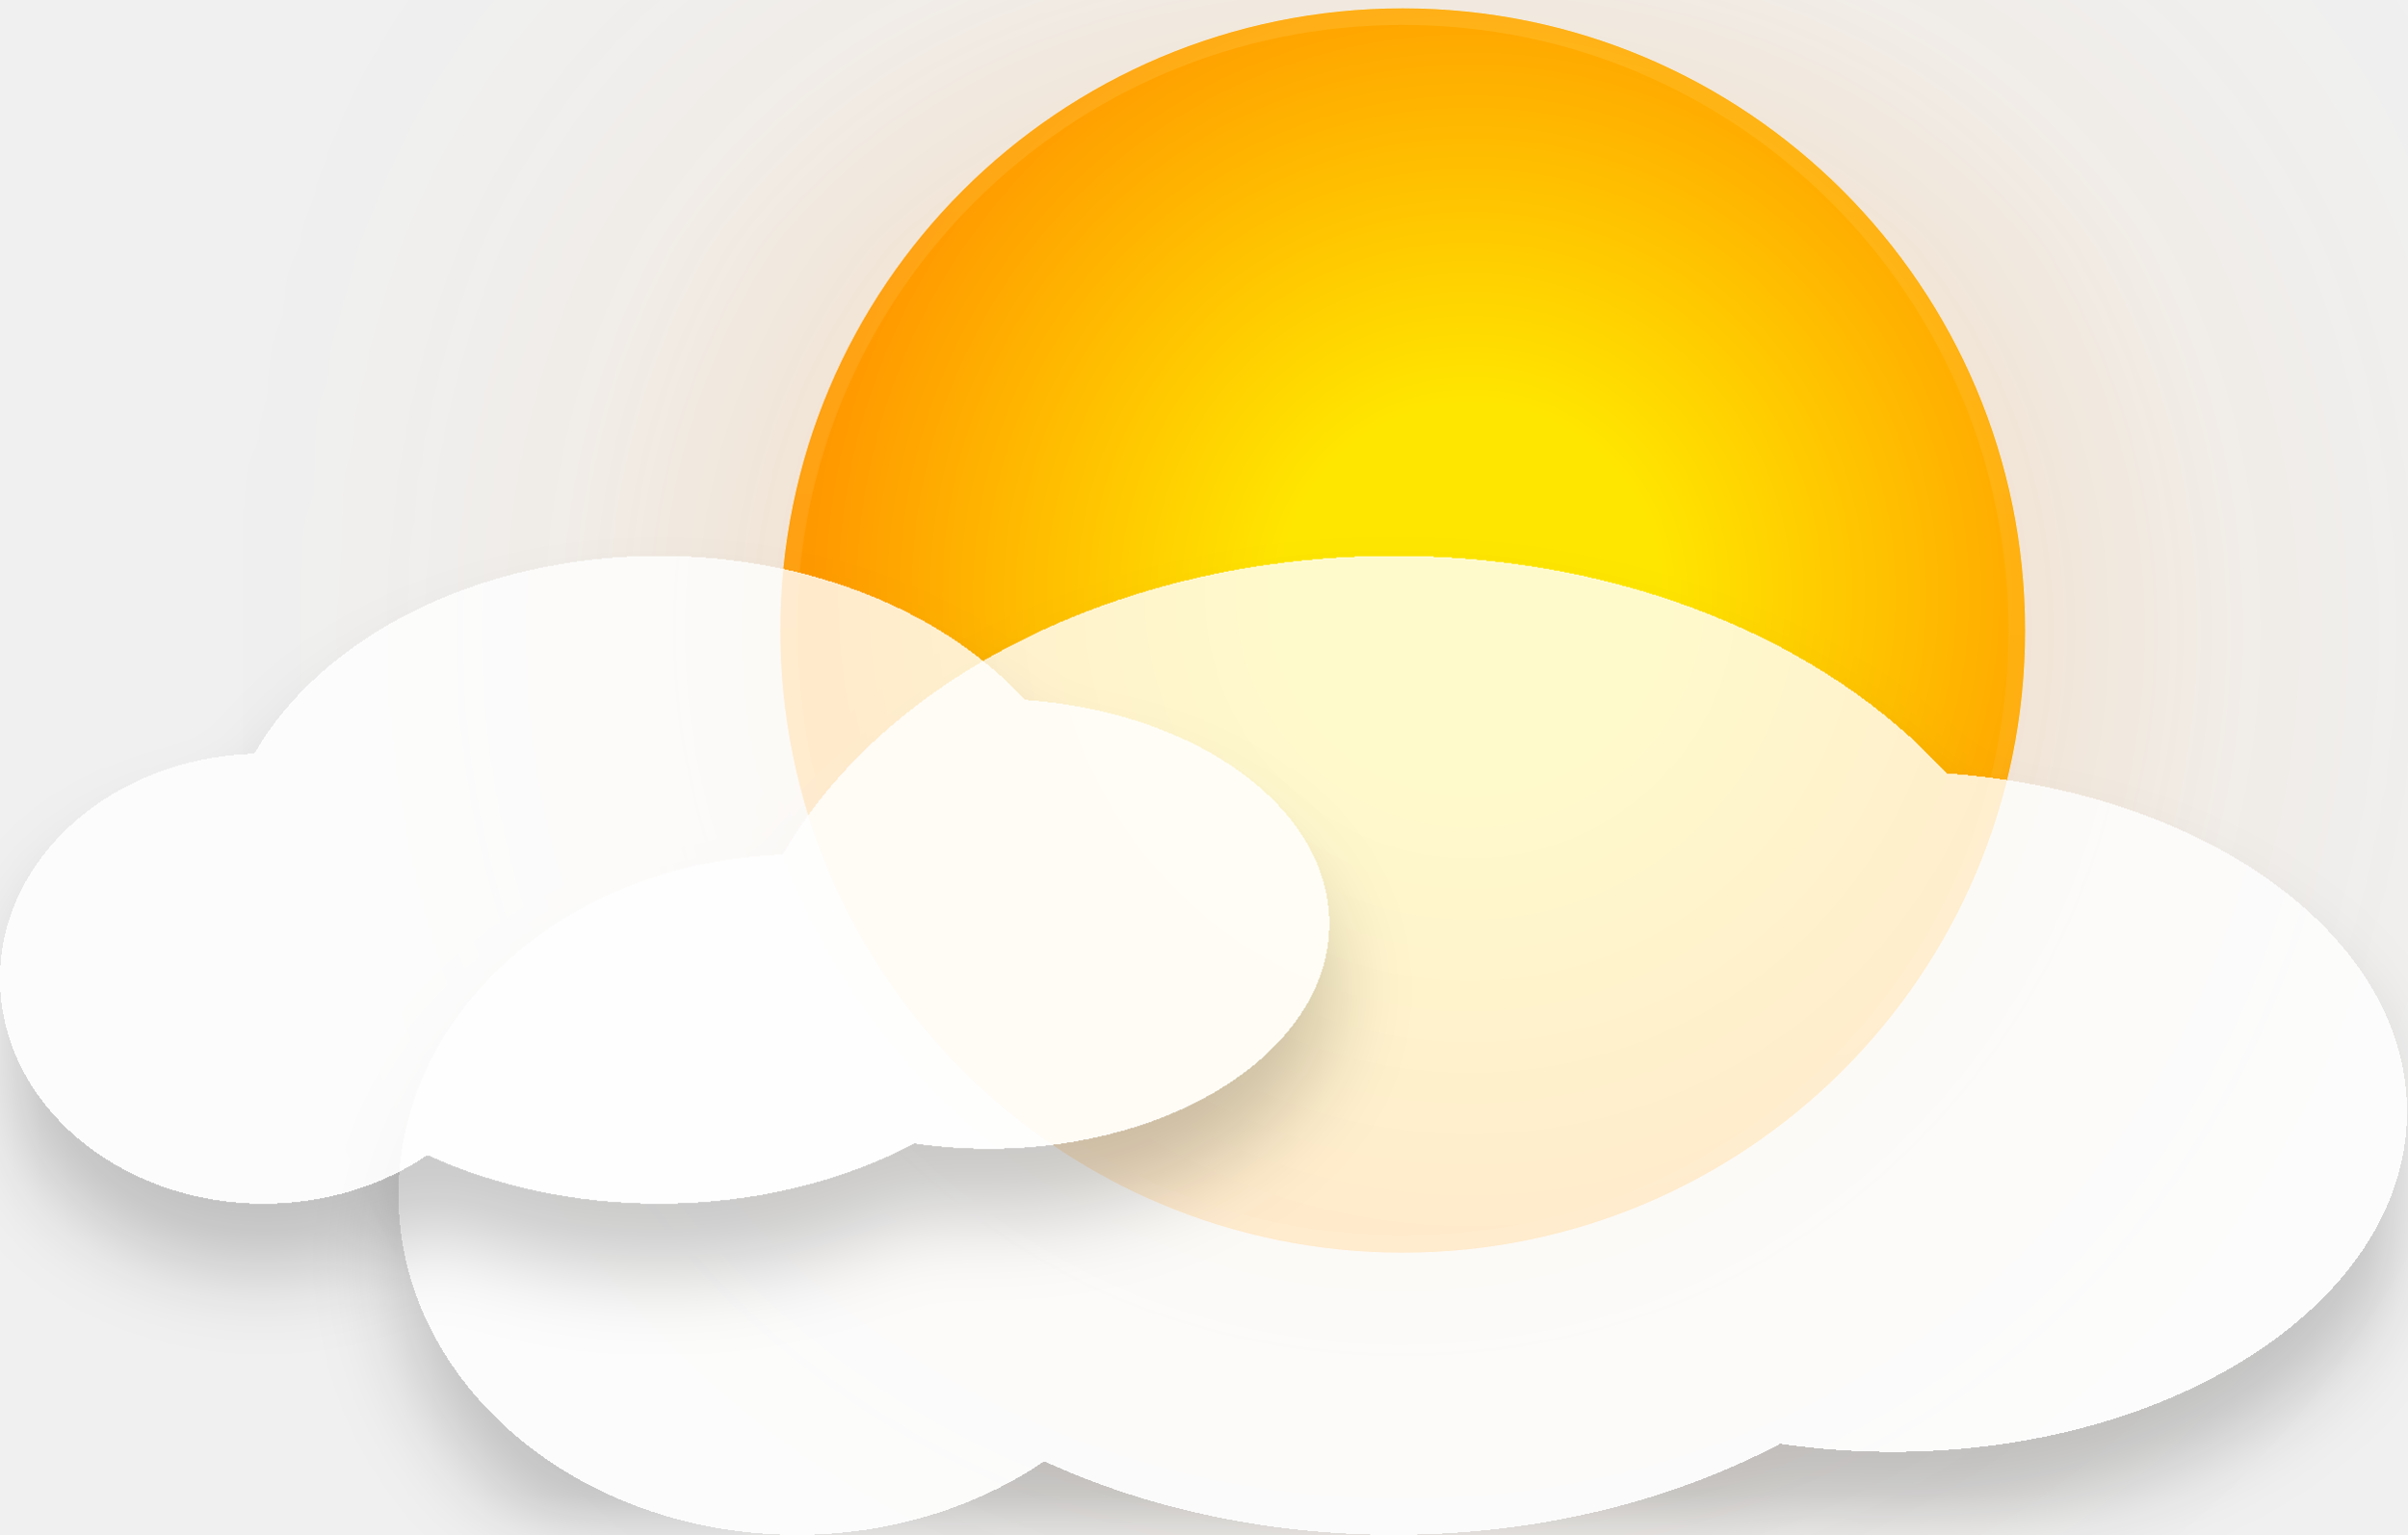
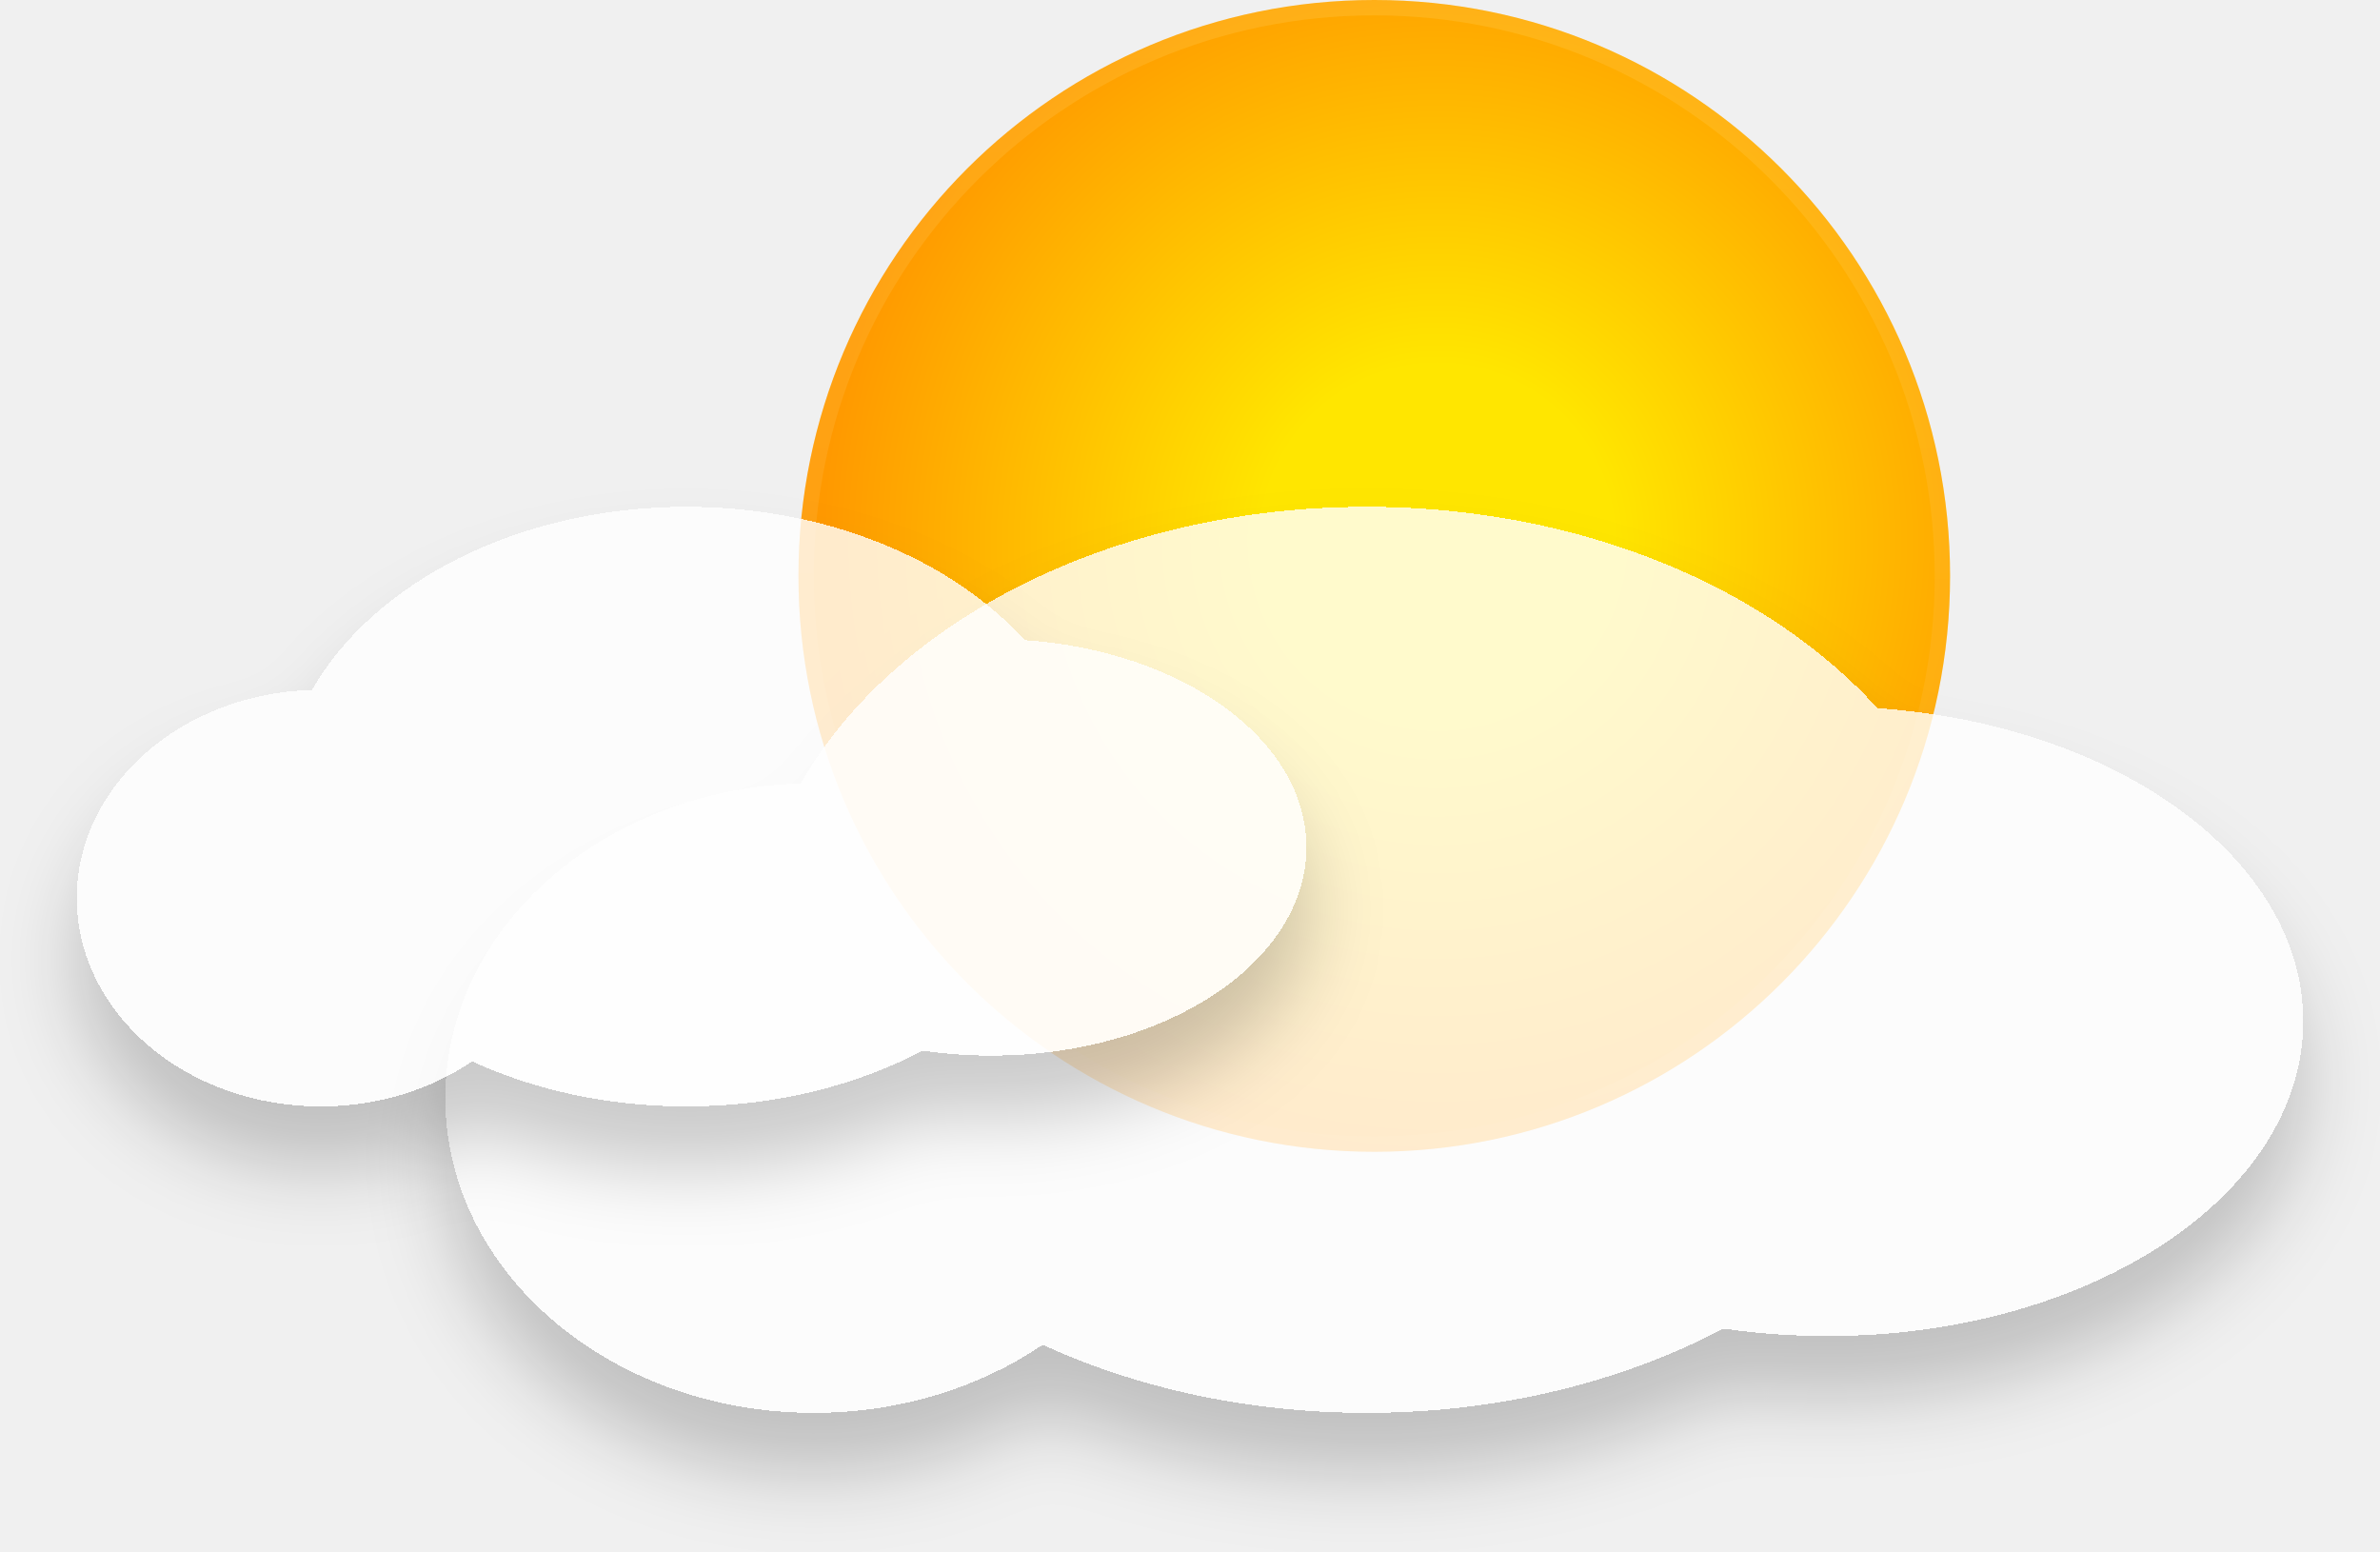
- <svg xmlns="http://www.w3.org/2000/svg" fill="none" viewBox="5 49.5 145 92.5">
-   <g filter="url(#filter0_d_12_371)">
-     <circle cx="89.5" cy="87.5" r="37.5" fill="url(#paint0_radial_12_371)" />
-     <circle cx="89.5" cy="87.5" r="37" stroke="url(#paint1_linear_12_371)" stroke-opacity="0.15" />
+ <svg xmlns="http://www.w3.org/2000/svg" width="155" height="101" viewBox="0 0 155 101" fill="none">
+   <circle cx="89.5" cy="37.5" r="37.5" fill="url(#paint0_radial_12_371)" />
+   <circle cx="89.5" cy="37.5" r="37" stroke="url(#paint1_linear_12_371)" stroke-opacity="0.15" />
+   <g filter="url(#filter0_bd_12_371)">
+     <path fill-rule="evenodd" clip-rule="evenodd" d="M112.243 86.512C105.692 89.967 97.668 92 89 92C81.257 92 74.029 90.378 67.905 87.569C63.811 90.343 58.632 92 53 92C39.745 92 29 82.822 29 71.5C29 60.422 39.287 51.397 52.146 51.013C58.22 40.427 72.434 33 89 33C102.869 33 115.09 38.206 122.265 46.112C137.851 47.191 150 55.907 150 66.5C150 77.822 136.121 87 119 87C116.679 87 114.418 86.831 112.243 86.512Z" fill="white" fill-opacity="0.8" shape-rendering="crispEdges" />
  </g>
  <g filter="url(#filter1_bd_12_371)">
-     <path fill-rule="evenodd" clip-rule="evenodd" d="M112.243 136.512C105.692 139.967 97.668 142 89 142C81.257 142 74.029 140.378 67.905 137.569C63.811 140.343 58.632 142 53 142C39.745 142 29 132.822 29 121.5C29 110.422 39.287 101.397 52.146 101.013C58.22 90.427 72.434 83 89 83C102.869 83 115.09 88.206 122.265 96.112C137.851 97.191 150 105.907 150 116.5C150 127.822 136.121 137 119 137C116.679 137 114.418 136.831 112.243 136.512Z" fill="white" fill-opacity="0.8" shape-rendering="crispEdges" />
-   </g>
-   <g filter="url(#filter2_bd_12_371)">
-     <path fill-rule="evenodd" clip-rule="evenodd" d="M60.092 118.415C55.757 120.702 50.446 122.048 44.709 122.048C39.585 122.048 34.801 120.974 30.748 119.115C28.038 120.951 24.611 122.048 20.884 122.048C12.111 122.048 5 115.973 5 108.48C5 101.149 11.808 95.175 20.319 94.921C24.338 87.915 33.745 83 44.709 83C53.888 83 61.976 86.445 66.725 91.678C77.04 92.392 85.081 98.161 85.081 105.171C85.081 112.664 75.895 118.738 64.564 118.738C63.028 118.738 61.532 118.627 60.092 118.415Z" fill="white" fill-opacity="0.8" shape-rendering="crispEdges" />
+     <path fill-rule="evenodd" clip-rule="evenodd" d="M60.092 68.415C55.757 70.702 50.446 72.048 44.709 72.048C39.585 72.048 34.801 70.974 30.748 69.115C28.038 70.951 24.611 72.048 20.884 72.048C12.111 72.048 5 65.973 5 58.48C5 51.149 11.808 45.175 20.319 44.921C24.338 37.916 33.745 33 44.709 33C53.888 33 61.976 36.445 66.725 41.678C77.04 42.392 85.081 48.161 85.081 55.171C85.081 62.664 75.895 68.739 64.564 68.739C63.028 68.739 61.532 68.627 60.092 68.415Z" fill="white" fill-opacity="0.8" shape-rendering="crispEdges" />
  </g>
  <defs>
-     <filter id="filter0_d_12_371" x="2" y="0" width="175" height="175" filterUnits="userSpaceOnUse" color-interpolation-filters="sRGB">
-       <feFlood flood-opacity="0" result="BackgroundImageFix" />
-       <feColorMatrix in="SourceAlpha" type="matrix" values="0 0 0 0 0 0 0 0 0 0 0 0 0 0 0 0 0 0 127 0" result="hardAlpha" />
-       <feOffset />
-       <feGaussianBlur stdDeviation="25" />
-       <feComposite in2="hardAlpha" operator="out" />
-       <feColorMatrix type="matrix" values="0 0 0 0 1 0 0 0 0 0.54 0 0 0 0 0 0 0 0 0.25 0" />
-       <feBlend mode="normal" in2="BackgroundImageFix" result="effect1_dropShadow_12_371" />
-       <feBlend mode="normal" in="SourceGraphic" in2="effect1_dropShadow_12_371" result="shape" />
-     </filter>
-     <filter id="filter1_bd_12_371" x="23" y="77" width="133" height="74" filterUnits="userSpaceOnUse" color-interpolation-filters="sRGB">
+     <filter id="filter0_bd_12_371" x="23" y="27" width="133" height="74" filterUnits="userSpaceOnUse" color-interpolation-filters="sRGB">
      <feFlood flood-opacity="0" result="BackgroundImageFix" />
      <feGaussianBlur in="BackgroundImageFix" stdDeviation="3" />
      <feComposite in2="SourceAlpha" operator="in" result="effect1_backgroundBlur_12_371" />
      <feColorMatrix in="SourceAlpha" type="matrix" values="0 0 0 0 0 0 0 0 0 0 0 0 0 0 0 0 0 0 127 0" result="hardAlpha" />
      <feOffset dy="4" />
      <feGaussianBlur stdDeviation="2.5" />
      <feComposite in2="hardAlpha" operator="out" />
      <feColorMatrix type="matrix" values="0 0 0 0 0 0 0 0 0 0 0 0 0 0 0 0 0 0 0.2 0" />
      <feBlend mode="normal" in2="effect1_backgroundBlur_12_371" result="effect2_dropShadow_12_371" />
      <feBlend mode="normal" in="SourceGraphic" in2="effect2_dropShadow_12_371" result="shape" />
    </filter>
-     <filter id="filter2_bd_12_371" x="-1" y="77" width="92.081" height="54.048" filterUnits="userSpaceOnUse" color-interpolation-filters="sRGB">
+     <filter id="filter1_bd_12_371" x="-1" y="27" width="92.081" height="54.048" filterUnits="userSpaceOnUse" color-interpolation-filters="sRGB">
      <feFlood flood-opacity="0" result="BackgroundImageFix" />
      <feGaussianBlur in="BackgroundImageFix" stdDeviation="3" />
      <feComposite in2="SourceAlpha" operator="in" result="effect1_backgroundBlur_12_371" />
      <feColorMatrix in="SourceAlpha" type="matrix" values="0 0 0 0 0 0 0 0 0 0 0 0 0 0 0 0 0 0 127 0" result="hardAlpha" />
      <feOffset dy="4" />
      <feGaussianBlur stdDeviation="2.5" />
      <feComposite in2="hardAlpha" operator="out" />
      <feColorMatrix type="matrix" values="0 0 0 0 0 0 0 0 0 0 0 0 0 0 0 0 0 0 0.2 0" />
      <feBlend mode="normal" in2="effect1_backgroundBlur_12_371" result="effect2_dropShadow_12_371" />
      <feBlend mode="normal" in="SourceGraphic" in2="effect2_dropShadow_12_371" result="shape" />
    </filter>
-     <radialGradient id="paint0_radial_12_371" cx="0" cy="0" r="1" gradientUnits="userSpaceOnUse" gradientTransform="translate(93.625 85.25) rotate(95.9246) scale(39.9635)">
+     <radialGradient id="paint0_radial_12_371" cx="0" cy="0" r="1" gradientUnits="userSpaceOnUse" gradientTransform="translate(93.625 35.25) rotate(95.9246) scale(39.9635)">
      <stop offset="0.286" stop-color="#FFE600" />
      <stop offset="1" stop-color="#FF9900" />
    </radialGradient>
-     <linearGradient id="paint1_linear_12_371" x1="89.5" y1="50" x2="89.5" y2="125" gradientUnits="userSpaceOnUse">
+     <linearGradient id="paint1_linear_12_371" x1="89.5" y1="0" x2="89.5" y2="75" gradientUnits="userSpaceOnUse">
      <stop stop-color="#FFE999" />
      <stop offset="1" stop-color="#FFAE50" />
    </linearGradient>
  </defs>
</svg>
